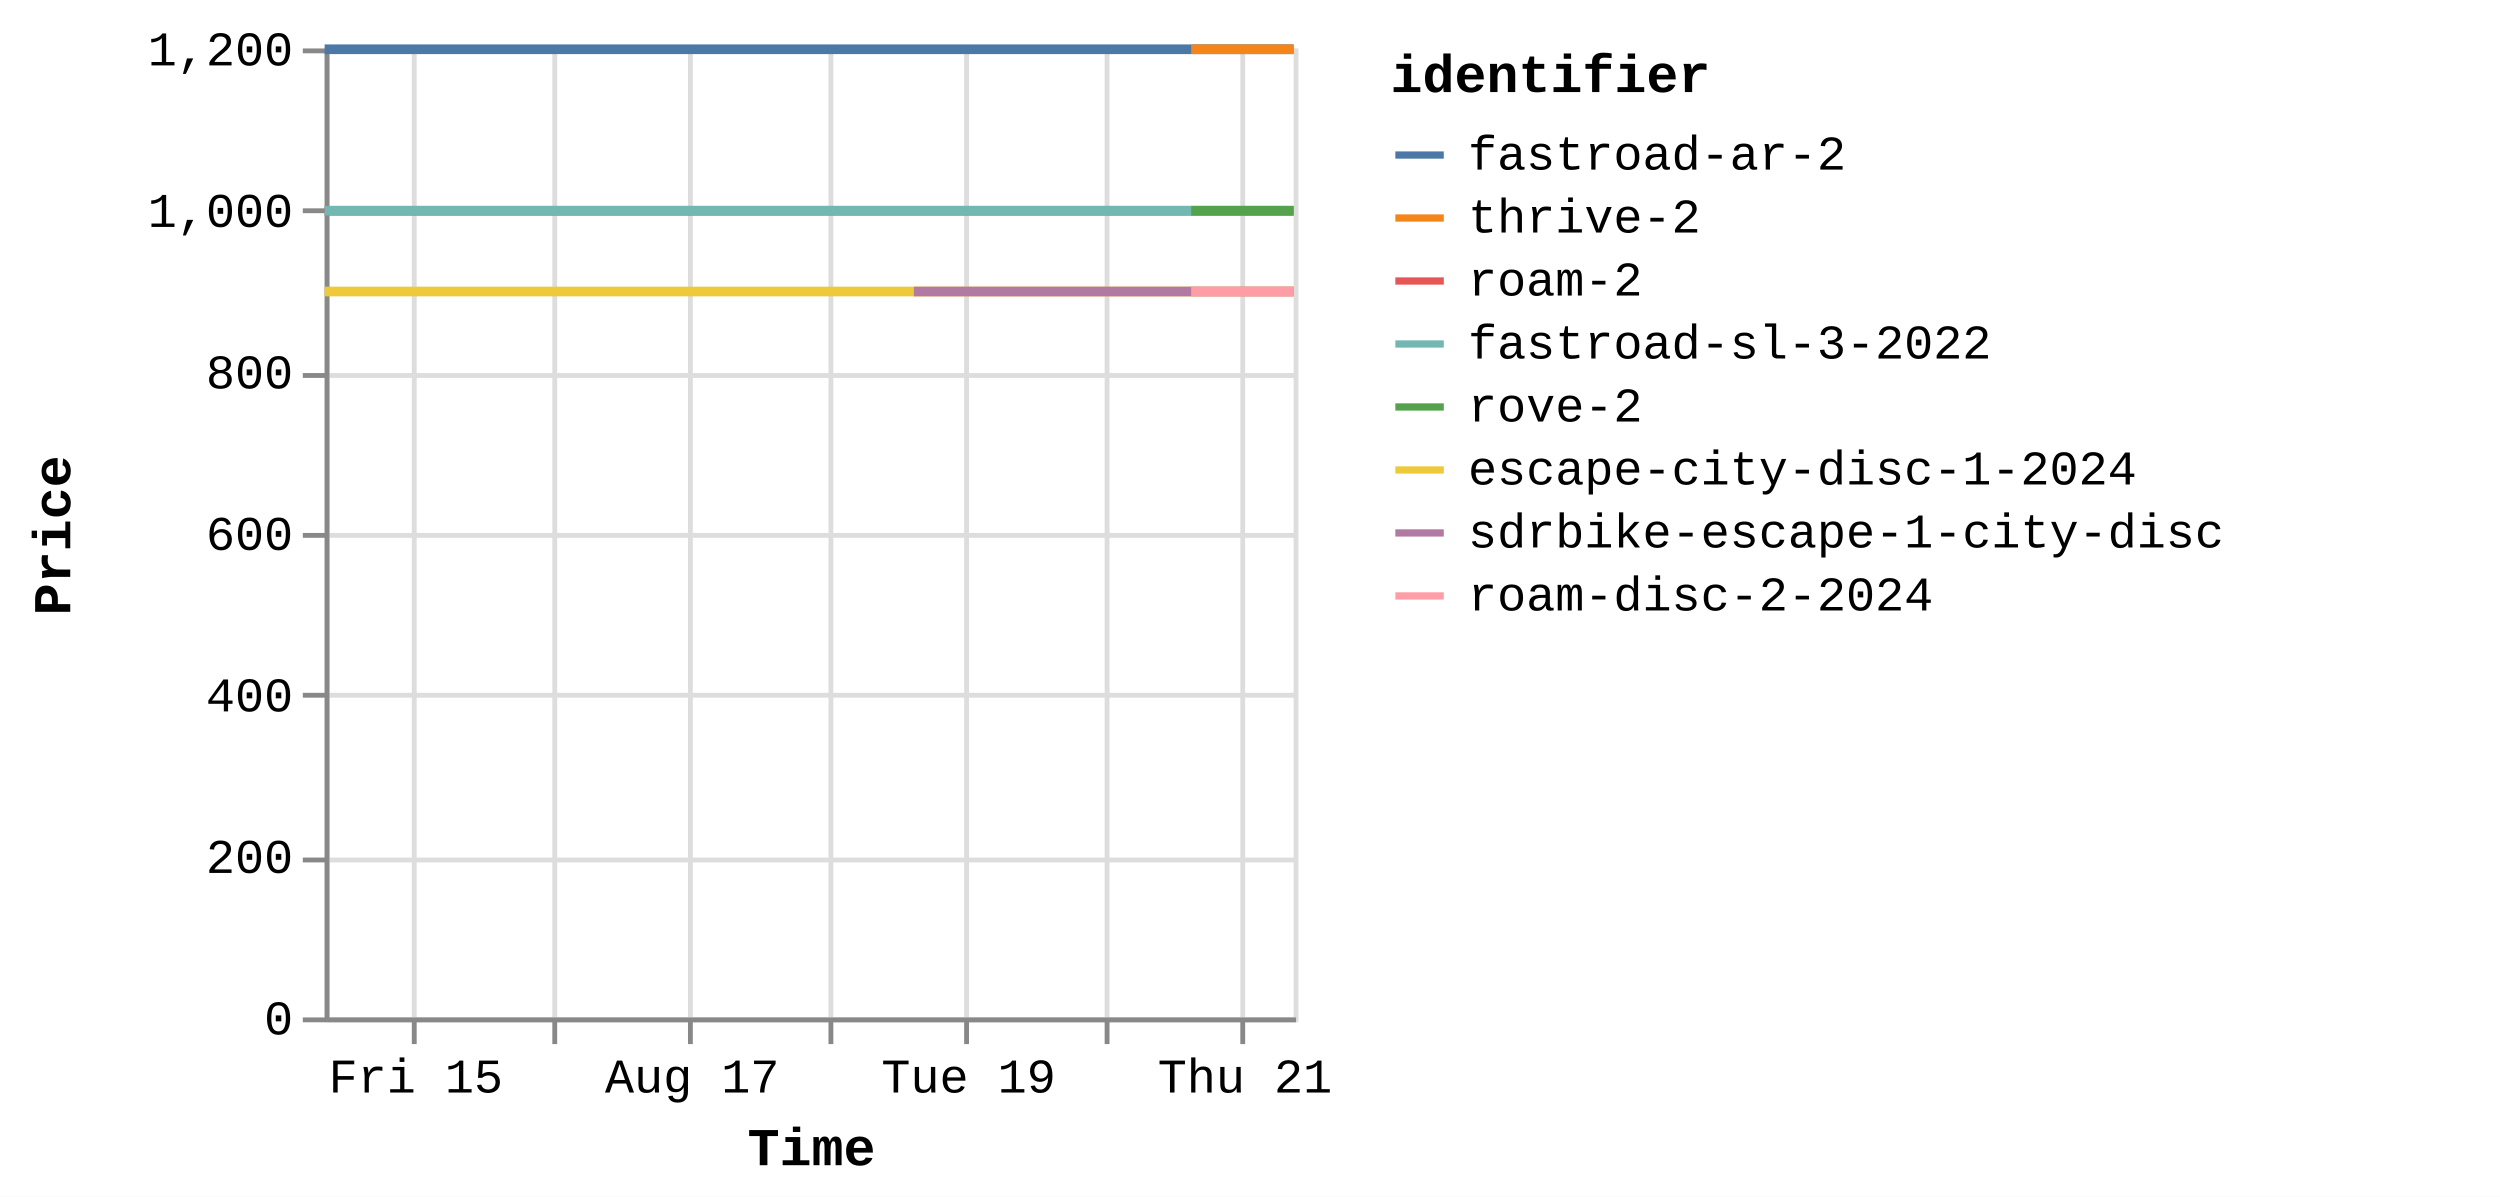
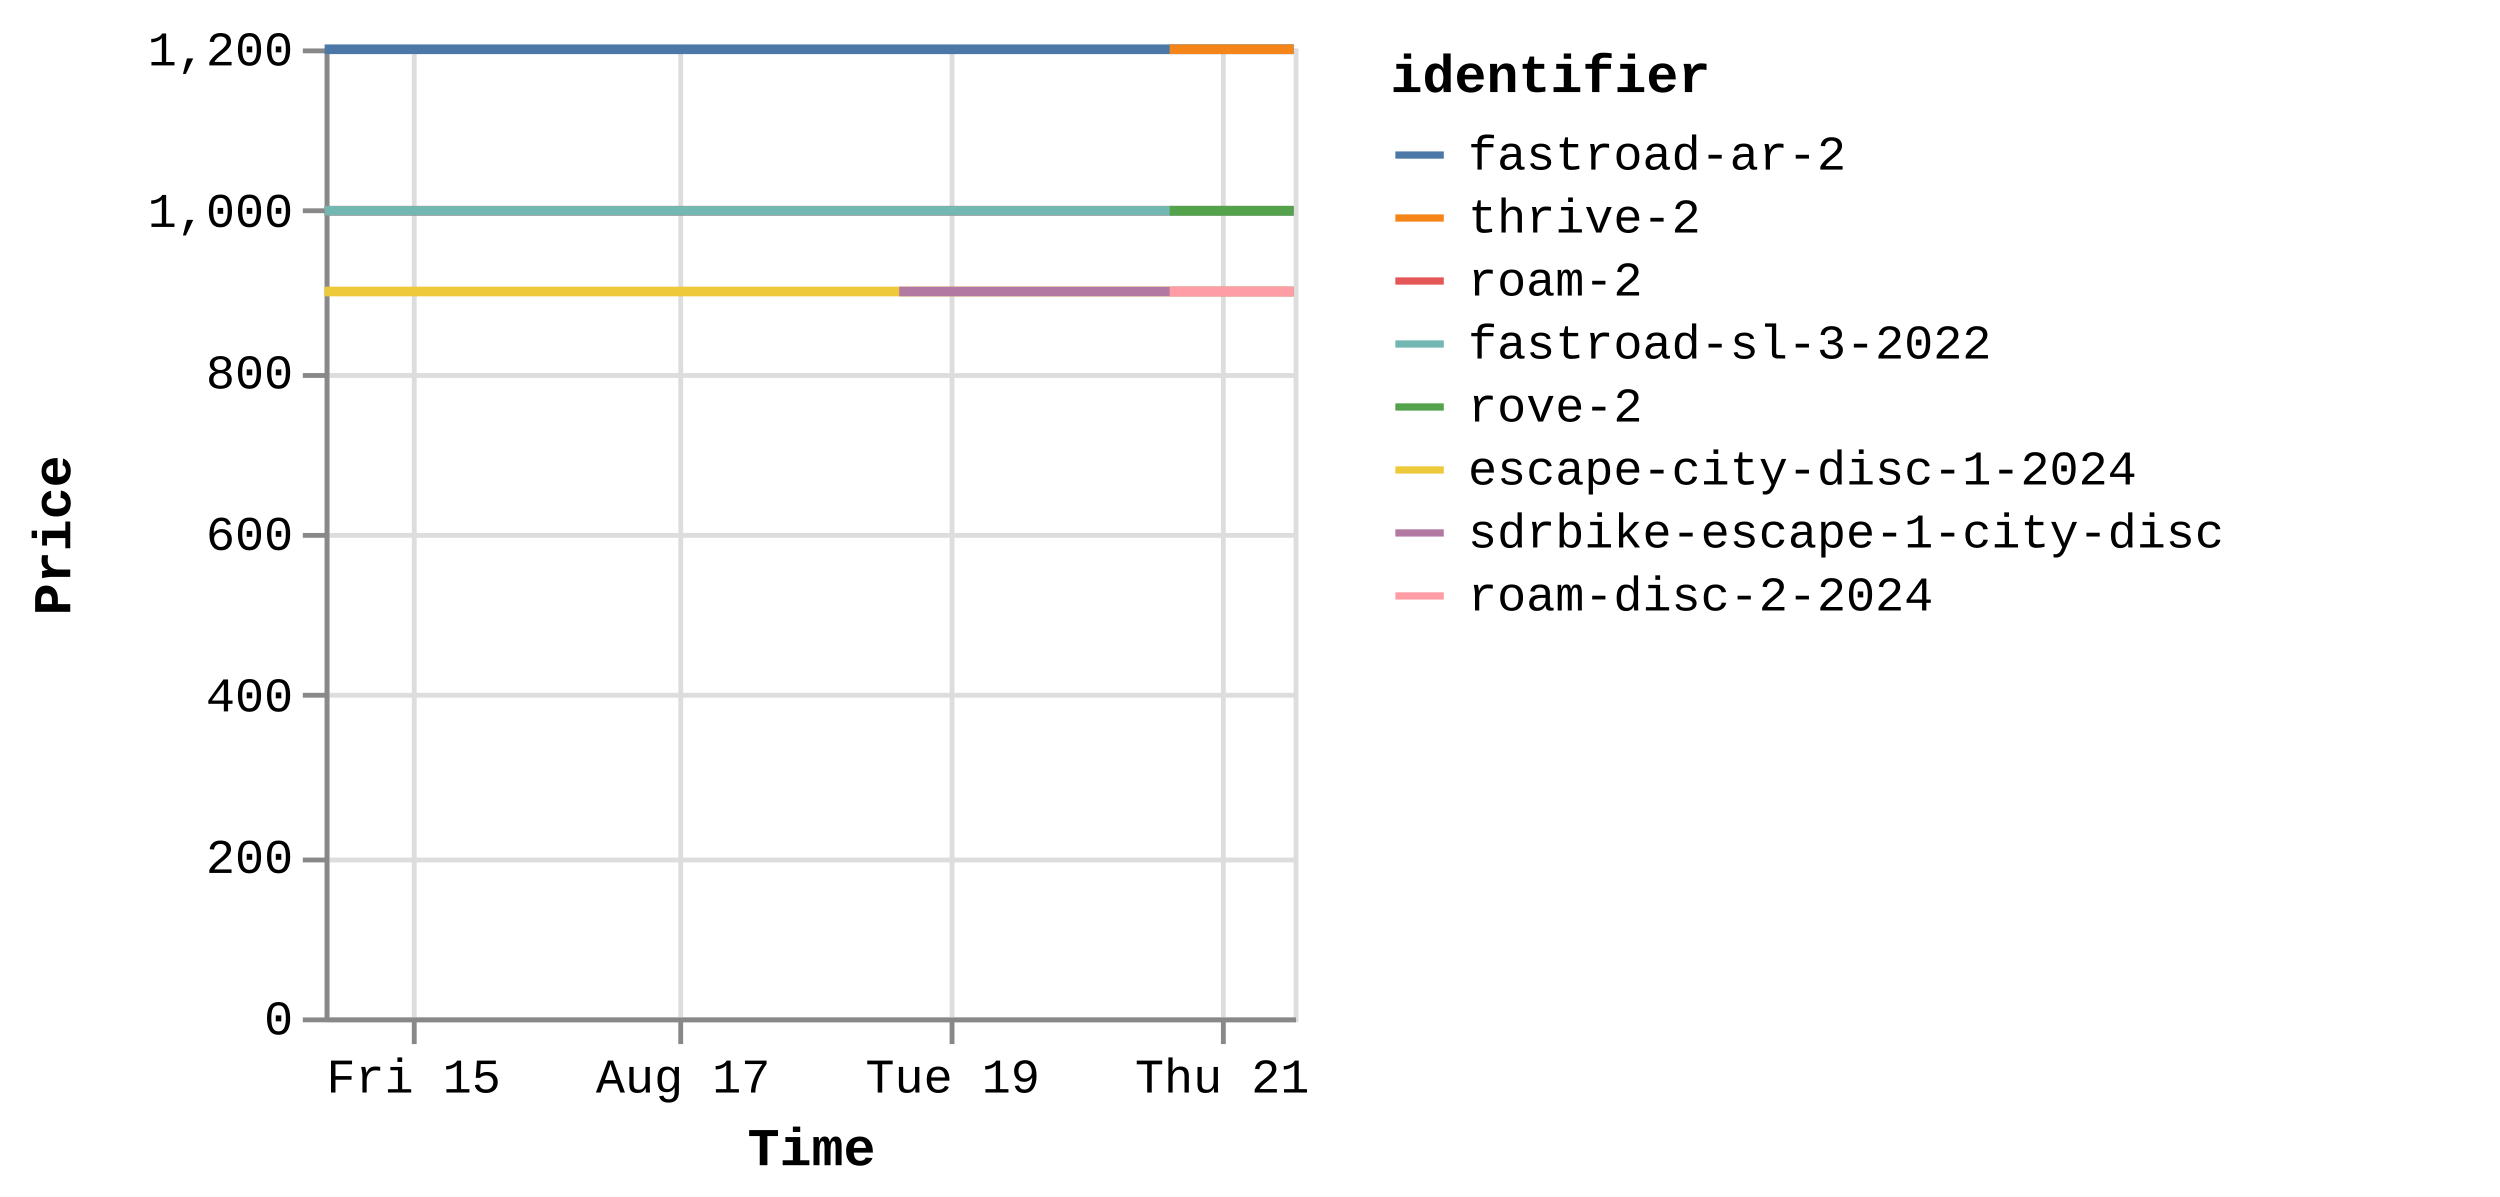
<svg xmlns="http://www.w3.org/2000/svg" version="1.1" class="marks" width="516" height="247" viewBox="0 0 516 247">
  <rect width="516" height="247" fill="white" />
  <g fill="none" stroke-miterlimit="10" transform="translate(67,10)">
    <g class="mark-group role-frame root" role="graphics-object" aria-roledescription="group mark container">
      <g transform="translate(0,0)">
        <path class="background" aria-hidden="true" d="M0.5,0.5h200v200h-200Z" stroke="#ddd" />
        <g>
          <g class="mark-group role-axis" aria-hidden="true">
            <g transform="translate(0.5,200.5)">
              <path class="background" aria-hidden="true" d="M0,0h0v0h0Z" pointer-events="none" />
              <g>
                <g class="mark-rule role-axis-grid" pointer-events="none">
                  <line transform="translate(18,-200)" x2="0" y2="200" stroke="#ddd" stroke-width="1" opacity="1" />
-                   <line transform="translate(47,-200)" x2="0" y2="200" stroke="#ddd" stroke-width="1" opacity="1" />
-                   <line transform="translate(75,-200)" x2="0" y2="200" stroke="#ddd" stroke-width="1" opacity="1" />
-                   <line transform="translate(104,-200)" x2="0" y2="200" stroke="#ddd" stroke-width="1" opacity="1" />
-                   <line transform="translate(132,-200)" x2="0" y2="200" stroke="#ddd" stroke-width="1" opacity="1" />
-                   <line transform="translate(161,-200)" x2="0" y2="200" stroke="#ddd" stroke-width="1" opacity="1" />
-                   <line transform="translate(189,-200)" x2="0" y2="200" stroke="#ddd" stroke-width="1" opacity="1" />
+                   <line transform="translate(73,-200)" x2="0" y2="200" stroke="#ddd" stroke-width="1" opacity="1" />
+                   <line transform="translate(129,-200)" x2="0" y2="200" stroke="#ddd" stroke-width="1" opacity="1" />
+                   <line transform="translate(185,-200)" x2="0" y2="200" stroke="#ddd" stroke-width="1" opacity="1" />
                </g>
              </g>
              <path class="foreground" aria-hidden="true" d="" pointer-events="none" display="none" />
            </g>
          </g>
          <g class="mark-group role-axis" aria-hidden="true">
            <g transform="translate(0.5,0.5)">
              <path class="background" aria-hidden="true" d="M0,0h0v0h0Z" pointer-events="none" />
              <g>
                <g class="mark-rule role-axis-grid" pointer-events="none">
                  <line transform="translate(0,200)" x2="200" y2="0" stroke="#ddd" stroke-width="1" opacity="1" />
                  <line transform="translate(0,167)" x2="200" y2="0" stroke="#ddd" stroke-width="1" opacity="1" />
                  <line transform="translate(0,133)" x2="200" y2="0" stroke="#ddd" stroke-width="1" opacity="1" />
                  <line transform="translate(0,100)" x2="200" y2="0" stroke="#ddd" stroke-width="1" opacity="1" />
                  <line transform="translate(0,67)" x2="200" y2="0" stroke="#ddd" stroke-width="1" opacity="1" />
                  <line transform="translate(0,33)" x2="200" y2="0" stroke="#ddd" stroke-width="1" opacity="1" />
                  <line transform="translate(0,0)" x2="200" y2="0" stroke="#ddd" stroke-width="1" opacity="1" />
                </g>
              </g>
              <path class="foreground" aria-hidden="true" d="" pointer-events="none" display="none" />
            </g>
          </g>
-           <g class="mark-group role-axis" role="graphics-symbol" aria-roledescription="axis" aria-label="X-axis titled 'Time' for a time scale with values from Thursday, 14 August 2025, 8:34:48 AM to Thursday, 21 August 2025, 8:52:23 AM">
+           <g class="mark-group role-axis" role="graphics-symbol" aria-roledescription="axis" aria-label="X-axis titled 'Time' for a time scale with values from Thursday, 14 August 2025, 8:34:48 AM to Thursday, 21 August 2025, 1:09:18 PM">
            <g transform="translate(0.5,200.5)">
              <path class="background" aria-hidden="true" d="M0,0h0v0h0Z" pointer-events="none" />
              <g>
                <g class="mark-rule role-axis-tick" pointer-events="none">
                  <line transform="translate(18,0)" x2="0" y2="5" stroke="#888" stroke-width="1" opacity="1" />
-                   <line transform="translate(47,0)" x2="0" y2="5" stroke="#888" stroke-width="1" opacity="1" />
-                   <line transform="translate(75,0)" x2="0" y2="5" stroke="#888" stroke-width="1" opacity="1" />
-                   <line transform="translate(104,0)" x2="0" y2="5" stroke="#888" stroke-width="1" opacity="1" />
-                   <line transform="translate(132,0)" x2="0" y2="5" stroke="#888" stroke-width="1" opacity="1" />
-                   <line transform="translate(161,0)" x2="0" y2="5" stroke="#888" stroke-width="1" opacity="1" />
-                   <line transform="translate(189,0)" x2="0" y2="5" stroke="#888" stroke-width="1" opacity="1" />
+                   <line transform="translate(73,0)" x2="0" y2="5" stroke="#888" stroke-width="1" opacity="1" />
+                   <line transform="translate(129,0)" x2="0" y2="5" stroke="#888" stroke-width="1" opacity="1" />
+                   <line transform="translate(185,0)" x2="0" y2="5" stroke="#888" stroke-width="1" opacity="1" />
                </g>
                <g class="mark-text role-axis-label" pointer-events="none">
-                   <text text-anchor="middle" transform="translate(18.32495,15)" font-family="Liberation Mono" font-size="10px" fill="#000" opacity="1">Fri 15</text>
-                   <text text-anchor="middle" transform="translate(46.84665,15)" font-family="Liberation Mono" font-size="10px" fill="#000" opacity="0">Sat 16</text>
-                   <text text-anchor="middle" transform="translate(75.36836,15)" font-family="Liberation Mono" font-size="10px" fill="#000" opacity="1">Aug 17</text>
-                   <text text-anchor="middle" transform="translate(103.8901,15)" font-family="Liberation Mono" font-size="10px" fill="#000" opacity="0">Mon 18</text>
-                   <text text-anchor="middle" transform="translate(132.4118,15)" font-family="Liberation Mono" font-size="10px" fill="#000" opacity="1">Tue 19</text>
-                   <text text-anchor="middle" transform="translate(160.9335,15)" font-family="Liberation Mono" font-size="10px" fill="#000" opacity="0">Wed 20</text>
-                   <text text-anchor="middle" transform="translate(189.4552,15)" font-family="Liberation Mono" font-size="10px" fill="#000" opacity="1">Thu 21</text>
+                   <text text-anchor="middle" transform="translate(17.87025,15)" font-family="Liberation Mono" font-size="10px" fill="#000" opacity="1">Fri 15</text>
+                   <text text-anchor="middle" transform="translate(73.49825,15)" font-family="Liberation Mono" font-size="10px" fill="#000" opacity="1">Aug 17</text>
+                   <text text-anchor="middle" transform="translate(129.1262,15)" font-family="Liberation Mono" font-size="10px" fill="#000" opacity="1">Tue 19</text>
+                   <text text-anchor="middle" transform="translate(184.7542,15)" font-family="Liberation Mono" font-size="10px" fill="#000" opacity="1">Thu 21</text>
                </g>
                <g class="mark-rule role-axis-domain" pointer-events="none">
                  <line transform="translate(0,0)" x2="200" y2="0" stroke="#888" stroke-width="1" opacity="1" />
                </g>
                <g class="mark-text role-axis-title" pointer-events="none">
                  <text text-anchor="middle" transform="translate(100,30)" font-family="Liberation Mono" font-size="11px" font-weight="bold" fill="#000" opacity="1">Time</text>
                </g>
              </g>
              <path class="foreground" aria-hidden="true" d="" pointer-events="none" display="none" />
            </g>
          </g>
          <g class="mark-group role-axis" role="graphics-symbol" aria-roledescription="axis" aria-label="Y-axis titled 'Price' for a linear scale with values from 0 to 1,200">
            <g transform="translate(0.5,0.5)">
              <path class="background" aria-hidden="true" d="M0,0h0v0h0Z" pointer-events="none" />
              <g>
                <g class="mark-rule role-axis-tick" pointer-events="none">
                  <line transform="translate(0,200)" x2="-5" y2="0" stroke="#888" stroke-width="1" opacity="1" />
                  <line transform="translate(0,167)" x2="-5" y2="0" stroke="#888" stroke-width="1" opacity="1" />
                  <line transform="translate(0,133)" x2="-5" y2="0" stroke="#888" stroke-width="1" opacity="1" />
                  <line transform="translate(0,100)" x2="-5" y2="0" stroke="#888" stroke-width="1" opacity="1" />
                  <line transform="translate(0,67)" x2="-5" y2="0" stroke="#888" stroke-width="1" opacity="1" />
                  <line transform="translate(0,33)" x2="-5" y2="0" stroke="#888" stroke-width="1" opacity="1" />
                  <line transform="translate(0,0)" x2="-5" y2="0" stroke="#888" stroke-width="1" opacity="1" />
                </g>
                <g class="mark-text role-axis-label" pointer-events="none">
                  <text text-anchor="end" transform="translate(-7,203)" font-family="Liberation Mono" font-size="10px" fill="#000" opacity="1">0</text>
                  <text text-anchor="end" transform="translate(-7,169.6667)" font-family="Liberation Mono" font-size="10px" fill="#000" opacity="1">200</text>
                  <text text-anchor="end" transform="translate(-7,136.3333)" font-family="Liberation Mono" font-size="10px" fill="#000" opacity="1">400</text>
                  <text text-anchor="end" transform="translate(-7,103)" font-family="Liberation Mono" font-size="10px" fill="#000" opacity="1">600</text>
                  <text text-anchor="end" transform="translate(-7,69.66667)" font-family="Liberation Mono" font-size="10px" fill="#000" opacity="1">800</text>
                  <text text-anchor="end" transform="translate(-7,36.33333)" font-family="Liberation Mono" font-size="10px" fill="#000" opacity="1">1,000</text>
                  <text text-anchor="end" transform="translate(-7,3)" font-family="Liberation Mono" font-size="10px" fill="#000" opacity="1">1,200</text>
                </g>
                <g class="mark-rule role-axis-domain" pointer-events="none">
                  <line transform="translate(0,200)" x2="0" y2="-200" stroke="#888" stroke-width="1" opacity="1" />
                </g>
                <g class="mark-text role-axis-title" pointer-events="none">
                  <text text-anchor="middle" transform="translate(-51,100) rotate(-90) translate(0,-2)" font-family="Liberation Mono" font-size="11px" font-weight="bold" fill="#000" opacity="1">Price</text>
                </g>
              </g>
              <path class="foreground" aria-hidden="true" d="" pointer-events="none" display="none" />
            </g>
          </g>
          <g class="mark-group role-scope pathgroup" role="graphics-object" aria-roledescription="group mark container">
            <g transform="translate(0,0)">
              <path class="background" aria-hidden="true" d="M0,0h200v200h-200Z" />
              <g>
                <g class="mark-line role-mark marks" role="graphics-object" aria-roledescription="line mark container">
-                   <path aria-label="Time: Aug 14, 2025; Price: 899; identifier: escape-city-disc-1-2024" role="graphics-symbol" aria-roledescription="line mark" d="M0,50.167L0.237,50.167L0.424,50.167L5.683,50.167L9.862,50.167L14.55,50.167L24.17,50.167L28.894,50.167L34.11,50.167L38.388,50.167L43.053,50.167L52.6,50.167L57.379,50.167L62.442,50.167L66.855,50.167L71.531,50.167L81.231,50.167L85.891,50.167L90.978,50.167L95.397,50.167L100.09,50.167L109.834,50.167L114.517,50.167L119.772,50.167L121.616,50.167L124.01,50.167L128.584,50.167L138.139,50.167L142.966,50.167L148.032,50.167L152.457,50.167L157.095,50.167L166.67,50.167L171.451,50.167L176.724,50.167L178.857,50.167L180.968,50.167L185.65,50.167L195.175,50.167L199.995,50.167" stroke="#eeca3b" stroke-width="2" />
-                 </g>
-               </g>
-               <path class="foreground" aria-hidden="true" d="" display="none" />
-             </g>
-             <g transform="translate(0,0)">
-               <path class="background" aria-hidden="true" d="M0,0h200v200h-200Z" />
-               <g>
-                 <g class="mark-line role-mark marks" role="graphics-object" aria-roledescription="line mark container">
-                   <path aria-label="Time: Aug 14, 2025; Price: 999; identifier: roam-2" role="graphics-symbol" aria-roledescription="line mark" d="M0.001,33.5L0.237,33.5L0.425,33.5L5.683,33.5L9.863,33.5L14.551,33.5L24.171,33.5L28.894,33.5L34.11,33.5L38.389,33.5L43.054,33.5L52.601,33.5L57.38,33.5L62.443,33.5L66.855,33.5L71.576,33.5L81.232,33.5L85.892,33.5L90.978,33.5L95.397,33.5L100.09,33.5L109.834,33.5L114.518,33.5L119.772,33.5L121.616,33.5L124.011,33.5L128.585,33.5L138.14,33.5L142.967,33.5L148.033,33.5L152.458,33.5L157.096,33.5L166.671,33.5L171.452,33.5L176.725,33.5L178.858,33.5L180.97,33.5L185.651,33.5L195.176,33.5L199.996,33.5" stroke="#e45756" stroke-width="2" />
-                 </g>
-               </g>
-               <path class="foreground" aria-hidden="true" d="" display="none" />
-             </g>
-             <g transform="translate(0,0)">
-               <path class="background" aria-hidden="true" d="M0,0h200v200h-200Z" />
-               <g>
-                 <g class="mark-line role-mark marks" role="graphics-object" aria-roledescription="line mark container">
-                   <path aria-label="Time: Aug 14, 2025; Price: 999; identifier: fastroad-sl-3-2022" role="graphics-symbol" aria-roledescription="line mark" d="M0.001,33.5L0.238,33.5L0.425,33.5L5.684,33.5L9.864,33.5L14.552,33.5L24.172,33.5L28.895,33.5L34.111,33.5L38.389,33.5L43.055,33.5L52.601,33.5L57.381,33.5L62.444,33.5L66.856,33.5L71.577,33.5L81.232,33.5L85.892,33.5L90.979,33.5L95.398,33.5L100.091,33.5L109.835,33.5L114.519,33.5L119.773,33.5L121.617,33.5L124.012,33.5L128.585,33.5L138.14,33.5L142.968,33.5L148.034,33.5L152.458,33.5L157.097,33.5L166.672,33.5L171.453,33.5L176.726,33.5L178.859,33.5L180.97,33.5L185.652,33.5L195.176,33.5L199.997,33.5" stroke="#72b7b2" stroke-width="2" />
-                 </g>
-               </g>
-               <path class="foreground" aria-hidden="true" d="" display="none" />
-             </g>
-             <g transform="translate(0,0)">
-               <path class="background" aria-hidden="true" d="M0,0h200v200h-200Z" />
-               <g>
-                 <g class="mark-line role-mark marks" role="graphics-object" aria-roledescription="line mark container">
-                   <path aria-label="Time: Aug 14, 2025; Price: 1199; identifier: fastroad-ar-2" role="graphics-symbol" aria-roledescription="line mark" d="M0.002,0.167L0.238,0.167L0.426,0.167L5.684,0.167L9.864,0.167L14.552,0.167L24.172,0.167L28.896,0.167L34.112,0.167L38.39,0.167L43.055,0.167L52.602,0.167L57.381,0.167L62.444,0.167L66.857,0.167L71.6,0.167L81.233,0.167L85.893,0.167L90.979,0.167L95.399,0.167L100.092,0.167L109.836,0.167L114.519,0.167L119.774,0.167L121.618,0.167L124.012,0.167L128.586,0.167L138.141,0.167L142.968,0.167L148.034,0.167L152.459,0.167L157.097,0.167L166.672,0.167L171.453,0.167L176.726,0.167L178.86,0.167L180.971,0.167L185.653,0.167L195.177,0.167L199.997,0.167" stroke="#4c78a8" stroke-width="2" />
-                 </g>
-               </g>
-               <path class="foreground" aria-hidden="true" d="" display="none" />
-             </g>
-             <g transform="translate(0,0)">
-               <path class="background" aria-hidden="true" d="M0,0h200v200h-200Z" />
-               <g>
-                 <g class="mark-line role-mark marks" role="graphics-object" aria-roledescription="line mark container">
-                   <path aria-label="Time: Aug 18, 2025; Price: 899; identifier: sdrbike-escape-1-city-disc" role="graphics-symbol" aria-roledescription="line mark" d="M121.619,50.167L124.013,50.167L128.586,50.167L138.142,50.167L142.969,50.167L148.036,50.167L152.46,50.167L157.099,50.167L166.673,50.167L171.454,50.167L176.727,50.167L178.861,50.167L180.972,50.167L185.654,50.167L195.178,50.167L199.998,50.167" stroke="#b279a2" stroke-width="2" />
-                 </g>
-               </g>
-               <path class="foreground" aria-hidden="true" d="" display="none" />
-             </g>
-             <g transform="translate(0,0)">
-               <path class="background" aria-hidden="true" d="M0,0h200v200h-200Z" />
-               <g>
-                 <g class="mark-line role-mark marks" role="graphics-object" aria-roledescription="line mark container">
-                   <path aria-label="Time: Aug 20, 2025; Price: 899; identifier: roam-disc-2-2024" role="graphics-symbol" aria-roledescription="line mark" d="M178.857,50.167L180.969,50.167L185.65,50.167L195.175,50.167L199.996,50.167" stroke="#ff9da6" stroke-width="2" />
-                 </g>
-               </g>
-               <path class="foreground" aria-hidden="true" d="" display="none" />
-             </g>
-             <g transform="translate(0,0)">
-               <path class="background" aria-hidden="true" d="M0,0h200v200h-200Z" />
-               <g>
-                 <g class="mark-line role-mark marks" role="graphics-object" aria-roledescription="line mark container">
-                   <path aria-label="Time: Aug 20, 2025; Price: 1199; identifier: thrive-2" role="graphics-symbol" aria-roledescription="line mark" d="M178.861,0.167L180.973,0.167L185.655,0.167L195.178,0.167L199.999,0.167" stroke="#f58518" stroke-width="2" />
-                 </g>
-               </g>
-               <path class="foreground" aria-hidden="true" d="" display="none" />
-             </g>
-             <g transform="translate(0,0)">
-               <path class="background" aria-hidden="true" d="M0,0h200v200h-200Z" />
-               <g>
-                 <g class="mark-line role-mark marks" role="graphics-object" aria-roledescription="line mark container">
-                   <path aria-label="Time: Aug 20, 2025; Price: 999; identifier: rove-2" role="graphics-symbol" aria-roledescription="line mark" d="M178.862,33.5L180.974,33.5L185.656,33.5L195.179,33.5L200,33.5" stroke="#54a24b" stroke-width="2" />
+                   <path aria-label="Time: Aug 14, 2025; Price: 899; identifier: escape-city-disc-1-2024" role="graphics-symbol" aria-roledescription="line mark" d="M0,50.167L0.231,50.167L0.413,50.167L5.542,50.167L9.617,50.167L14.189,50.167L23.571,50.167L28.177,50.167L33.263,50.167L37.436,50.167L41.985,50.167L51.295,50.167L55.955,50.167L60.893,50.167L65.196,50.167L69.756,50.167L79.215,50.167L83.76,50.167L88.72,50.167L93.03,50.167L97.606,50.167L107.108,50.167L111.676,50.167L116.8,50.167L118.598,50.167L120.933,50.167L125.393,50.167L134.711,50.167L139.419,50.167L144.359,50.167L148.674,50.167L153.197,50.167L162.535,50.167L167.197,50.167L172.339,50.167L174.419,50.167L176.478,50.167L181.043,50.167L190.332,50.167L195.032,50.167L199.995,50.167" stroke="#eeca3b" stroke-width="2" />
+                 </g>
+               </g>
+               <path class="foreground" aria-hidden="true" d="" display="none" />
+             </g>
+             <g transform="translate(0,0)">
+               <path class="background" aria-hidden="true" d="M0,0h200v200h-200Z" />
+               <g>
+                 <g class="mark-line role-mark marks" role="graphics-object" aria-roledescription="line mark container">
+                   <path aria-label="Time: Aug 14, 2025; Price: 999; identifier: roam-2" role="graphics-symbol" aria-roledescription="line mark" d="M0.001,33.5L0.232,33.5L0.414,33.5L5.542,33.5L9.618,33.5L14.19,33.5L23.571,33.5L28.177,33.5L33.264,33.5L37.436,33.5L41.986,33.5L51.296,33.5L55.956,33.5L60.894,33.5L65.196,33.5L69.8,33.5L79.216,33.5L83.76,33.5L88.721,33.5L93.03,33.5L97.607,33.5L107.109,33.5L111.677,33.5L116.8,33.5L118.599,33.5L120.934,33.5L125.394,33.5L134.712,33.5L139.42,33.5L144.36,33.5L148.675,33.5L153.198,33.5L162.535,33.5L167.198,33.5L172.34,33.5L174.42,33.5L176.479,33.5L181.045,33.5L190.333,33.5L195.034,33.5L199.996,33.5" stroke="#e45756" stroke-width="2" />
+                 </g>
+               </g>
+               <path class="foreground" aria-hidden="true" d="" display="none" />
+             </g>
+             <g transform="translate(0,0)">
+               <path class="background" aria-hidden="true" d="M0,0h200v200h-200Z" />
+               <g>
+                 <g class="mark-line role-mark marks" role="graphics-object" aria-roledescription="line mark container">
+                   <path aria-label="Time: Aug 14, 2025; Price: 999; identifier: fastroad-sl-3-2022" role="graphics-symbol" aria-roledescription="line mark" d="M0.001,33.5L0.232,33.5L0.415,33.5L5.543,33.5L9.619,33.5L14.191,33.5L23.572,33.5L28.178,33.5L33.265,33.5L37.437,33.5L41.986,33.5L51.296,33.5L55.957,33.5L60.894,33.5L65.197,33.5L69.801,33.5L79.217,33.5L83.761,33.5L88.721,33.5L93.031,33.5L97.608,33.5L107.11,33.5L111.677,33.5L116.801,33.5L118.599,33.5L120.935,33.5L125.394,33.5L134.713,33.5L139.42,33.5L144.361,33.5L148.675,33.5L153.199,33.5L162.536,33.5L167.198,33.5L172.34,33.5L174.421,33.5L176.48,33.5L181.045,33.5L190.333,33.5L195.034,33.5L199.997,33.5" stroke="#72b7b2" stroke-width="2" />
+                 </g>
+               </g>
+               <path class="foreground" aria-hidden="true" d="" display="none" />
+             </g>
+             <g transform="translate(0,0)">
+               <path class="background" aria-hidden="true" d="M0,0h200v200h-200Z" />
+               <g>
+                 <g class="mark-line role-mark marks" role="graphics-object" aria-roledescription="line mark container">
+                   <path aria-label="Time: Aug 14, 2025; Price: 1199; identifier: fastroad-ar-2" role="graphics-symbol" aria-roledescription="line mark" d="M0.002,0.167L0.233,0.167L0.415,0.167L5.543,0.167L9.62,0.167L14.191,0.167L23.573,0.167L28.179,0.167L33.265,0.167L37.437,0.167L41.987,0.167L51.297,0.167L55.958,0.167L60.895,0.167L65.198,0.167L69.823,0.167L79.217,0.167L83.762,0.167L88.722,0.167L93.032,0.167L97.608,0.167L107.11,0.167L111.678,0.167L116.802,0.167L118.6,0.167L120.935,0.167L125.395,0.167L134.713,0.167L139.421,0.167L144.361,0.167L148.676,0.167L153.199,0.167L162.537,0.167L167.199,0.167L172.341,0.167L174.422,0.167L176.481,0.167L181.046,0.167L190.334,0.167L195.035,0.167L199.998,0.167" stroke="#4c78a8" stroke-width="2" />
+                 </g>
+               </g>
+               <path class="foreground" aria-hidden="true" d="" display="none" />
+             </g>
+             <g transform="translate(0,0)">
+               <path class="background" aria-hidden="true" d="M0,0h200v200h-200Z" />
+               <g>
+                 <g class="mark-line role-mark marks" role="graphics-object" aria-roledescription="line mark container">
+                   <path aria-label="Time: Aug 18, 2025; Price: 899; identifier: sdrbike-escape-1-city-disc" role="graphics-symbol" aria-roledescription="line mark" d="M118.601,50.167L120.936,50.167L125.396,50.167L134.714,50.167L139.422,50.167L144.362,50.167L148.677,50.167L153.2,50.167L162.538,50.167L167.2,50.167L172.342,50.167L174.423,50.167L176.482,50.167L181.047,50.167L190.335,50.167L195.036,50.167L199.999,50.167" stroke="#b279a2" stroke-width="2" />
+                 </g>
+               </g>
+               <path class="foreground" aria-hidden="true" d="" display="none" />
+             </g>
+             <g transform="translate(0,0)">
+               <path class="background" aria-hidden="true" d="M0,0h200v200h-200Z" />
+               <g>
+                 <g class="mark-line role-mark marks" role="graphics-object" aria-roledescription="line mark container">
+                   <path aria-label="Time: Aug 20, 2025; Price: 899; identifier: roam-disc-2-2024" role="graphics-symbol" aria-roledescription="line mark" d="M174.419,50.167L176.479,50.167L181.044,50.167L190.332,50.167L195.033,50.167L199.996,50.167" stroke="#ff9da6" stroke-width="2" />
+                 </g>
+               </g>
+               <path class="foreground" aria-hidden="true" d="" display="none" />
+             </g>
+             <g transform="translate(0,0)">
+               <path class="background" aria-hidden="true" d="M0,0h200v200h-200Z" />
+               <g>
+                 <g class="mark-line role-mark marks" role="graphics-object" aria-roledescription="line mark container">
+                   <path aria-label="Time: Aug 20, 2025; Price: 1199; identifier: thrive-2" role="graphics-symbol" aria-roledescription="line mark" d="M174.423,0.167L176.483,0.167L181.048,0.167L190.335,0.167L195.037,0.167L199.999,0.167" stroke="#f58518" stroke-width="2" />
+                 </g>
+               </g>
+               <path class="foreground" aria-hidden="true" d="" display="none" />
+             </g>
+             <g transform="translate(0,0)">
+               <path class="background" aria-hidden="true" d="M0,0h200v200h-200Z" />
+               <g>
+                 <g class="mark-line role-mark marks" role="graphics-object" aria-roledescription="line mark container">
+                   <path aria-label="Time: Aug 20, 2025; Price: 999; identifier: rove-2" role="graphics-symbol" aria-roledescription="line mark" d="M174.424,33.5L176.483,33.5L181.049,33.5L190.336,33.5L195.037,33.5L200,33.5" stroke="#54a24b" stroke-width="2" />
                </g>
              </g>
              <path class="foreground" aria-hidden="true" d="" display="none" />
            </g>
          </g>
          <g class="mark-group role-legend" role="graphics-symbol" aria-roledescription="legend" aria-label="Symbol legend titled 'identifier' for stroke color with 8 values: fastroad-ar-2, thrive-2, roam-2, fastroad-sl-3-2022, rove-2, ending with roam-disc-2-2024">
            <g transform="translate(220,0)">
              <path class="background" aria-hidden="true" d="M0,0h224v118h-224Z" pointer-events="none" />
              <g>
                <g class="mark-group role-legend-entry">
                  <g transform="translate(0,16)">
                    <path class="background" aria-hidden="true" d="M0,0h0v0h0Z" pointer-events="none" />
                    <g>
                      <g class="mark-group role-scope" role="graphics-object" aria-roledescription="group mark container">
                        <g transform="translate(0,0)">
                          <path class="background" aria-hidden="true" d="M0,0h224v11h-224Z" pointer-events="none" opacity="1" />
                          <g>
                            <g class="mark-symbol role-legend-symbol" pointer-events="none">
                              <path transform="translate(6,6)" d="M-5,0L5,0" stroke="#4c78a8" stroke-width="1.5" opacity="1" />
                            </g>
                            <g class="mark-text role-legend-label" pointer-events="none">
                              <text text-anchor="start" transform="translate(16,9)" font-family="Liberation Mono" font-size="10px" fill="#000" opacity="1">fastroad-ar-2</text>
                            </g>
                          </g>
                          <path class="foreground" aria-hidden="true" d="" pointer-events="none" display="none" />
                        </g>
                        <g transform="translate(0,13)">
                          <path class="background" aria-hidden="true" d="M0,0h224v11h-224Z" pointer-events="none" opacity="1" />
                          <g>
                            <g class="mark-symbol role-legend-symbol" pointer-events="none">
                              <path transform="translate(6,6)" d="M-5,0L5,0" stroke="#f58518" stroke-width="1.5" opacity="1" />
                            </g>
                            <g class="mark-text role-legend-label" pointer-events="none">
                              <text text-anchor="start" transform="translate(16,9)" font-family="Liberation Mono" font-size="10px" fill="#000" opacity="1">thrive-2</text>
                            </g>
                          </g>
                          <path class="foreground" aria-hidden="true" d="" pointer-events="none" display="none" />
                        </g>
                        <g transform="translate(0,26)">
                          <path class="background" aria-hidden="true" d="M0,0h224v11h-224Z" pointer-events="none" opacity="1" />
                          <g>
                            <g class="mark-symbol role-legend-symbol" pointer-events="none">
                              <path transform="translate(6,6)" d="M-5,0L5,0" stroke="#e45756" stroke-width="1.5" opacity="1" />
                            </g>
                            <g class="mark-text role-legend-label" pointer-events="none">
                              <text text-anchor="start" transform="translate(16,9)" font-family="Liberation Mono" font-size="10px" fill="#000" opacity="1">roam-2</text>
                            </g>
                          </g>
                          <path class="foreground" aria-hidden="true" d="" pointer-events="none" display="none" />
                        </g>
                        <g transform="translate(0,39)">
                          <path class="background" aria-hidden="true" d="M0,0h224v11h-224Z" pointer-events="none" opacity="1" />
                          <g>
                            <g class="mark-symbol role-legend-symbol" pointer-events="none">
                              <path transform="translate(6,6)" d="M-5,0L5,0" stroke="#72b7b2" stroke-width="1.5" opacity="1" />
                            </g>
                            <g class="mark-text role-legend-label" pointer-events="none">
                              <text text-anchor="start" transform="translate(16,9)" font-family="Liberation Mono" font-size="10px" fill="#000" opacity="1">fastroad-sl-3-2022</text>
                            </g>
                          </g>
                          <path class="foreground" aria-hidden="true" d="" pointer-events="none" display="none" />
                        </g>
                        <g transform="translate(0,52)">
                          <path class="background" aria-hidden="true" d="M0,0h224v11h-224Z" pointer-events="none" opacity="1" />
                          <g>
                            <g class="mark-symbol role-legend-symbol" pointer-events="none">
                              <path transform="translate(6,6)" d="M-5,0L5,0" stroke="#54a24b" stroke-width="1.5" opacity="1" />
                            </g>
                            <g class="mark-text role-legend-label" pointer-events="none">
                              <text text-anchor="start" transform="translate(16,9)" font-family="Liberation Mono" font-size="10px" fill="#000" opacity="1">rove-2</text>
                            </g>
                          </g>
                          <path class="foreground" aria-hidden="true" d="" pointer-events="none" display="none" />
                        </g>
                        <g transform="translate(0,65)">
                          <path class="background" aria-hidden="true" d="M0,0h224v11h-224Z" pointer-events="none" opacity="1" />
                          <g>
                            <g class="mark-symbol role-legend-symbol" pointer-events="none">
                              <path transform="translate(6,6)" d="M-5,0L5,0" stroke="#eeca3b" stroke-width="1.5" opacity="1" />
                            </g>
                            <g class="mark-text role-legend-label" pointer-events="none">
                              <text text-anchor="start" transform="translate(16,9)" font-family="Liberation Mono" font-size="10px" fill="#000" opacity="1">escape-city-disc-1-2024</text>
                            </g>
                          </g>
                          <path class="foreground" aria-hidden="true" d="" pointer-events="none" display="none" />
                        </g>
                        <g transform="translate(0,78)">
                          <path class="background" aria-hidden="true" d="M0,0h224v11h-224Z" pointer-events="none" opacity="1" />
                          <g>
                            <g class="mark-symbol role-legend-symbol" pointer-events="none">
                              <path transform="translate(6,6)" d="M-5,0L5,0" stroke="#b279a2" stroke-width="1.5" opacity="1" />
                            </g>
                            <g class="mark-text role-legend-label" pointer-events="none">
                              <text text-anchor="start" transform="translate(16,9)" font-family="Liberation Mono" font-size="10px" fill="#000" opacity="1">sdrbike-escape-1-city-disc</text>
                            </g>
                          </g>
                          <path class="foreground" aria-hidden="true" d="" pointer-events="none" display="none" />
                        </g>
                        <g transform="translate(0,91)">
                          <path class="background" aria-hidden="true" d="M0,0h224v11h-224Z" pointer-events="none" opacity="1" />
                          <g>
                            <g class="mark-symbol role-legend-symbol" pointer-events="none">
                              <path transform="translate(6,6)" d="M-5,0L5,0" stroke="#ff9da6" stroke-width="1.5" opacity="1" />
                            </g>
                            <g class="mark-text role-legend-label" pointer-events="none">
                              <text text-anchor="start" transform="translate(16,9)" font-family="Liberation Mono" font-size="10px" fill="#000" opacity="1">roam-disc-2-2024</text>
                            </g>
                          </g>
                          <path class="foreground" aria-hidden="true" d="" pointer-events="none" display="none" />
                        </g>
                      </g>
                    </g>
                    <path class="foreground" aria-hidden="true" d="" pointer-events="none" display="none" />
                  </g>
                </g>
                <g class="mark-text role-legend-title" pointer-events="none">
                  <text text-anchor="start" transform="translate(0,9)" font-family="Liberation Mono" font-size="11px" font-weight="bold" fill="#000" opacity="1">identifier</text>
                </g>
              </g>
              <path class="foreground" aria-hidden="true" d="" pointer-events="none" display="none" />
            </g>
          </g>
        </g>
        <path class="foreground" aria-hidden="true" d="" display="none" />
      </g>
    </g>
  </g>
</svg>
